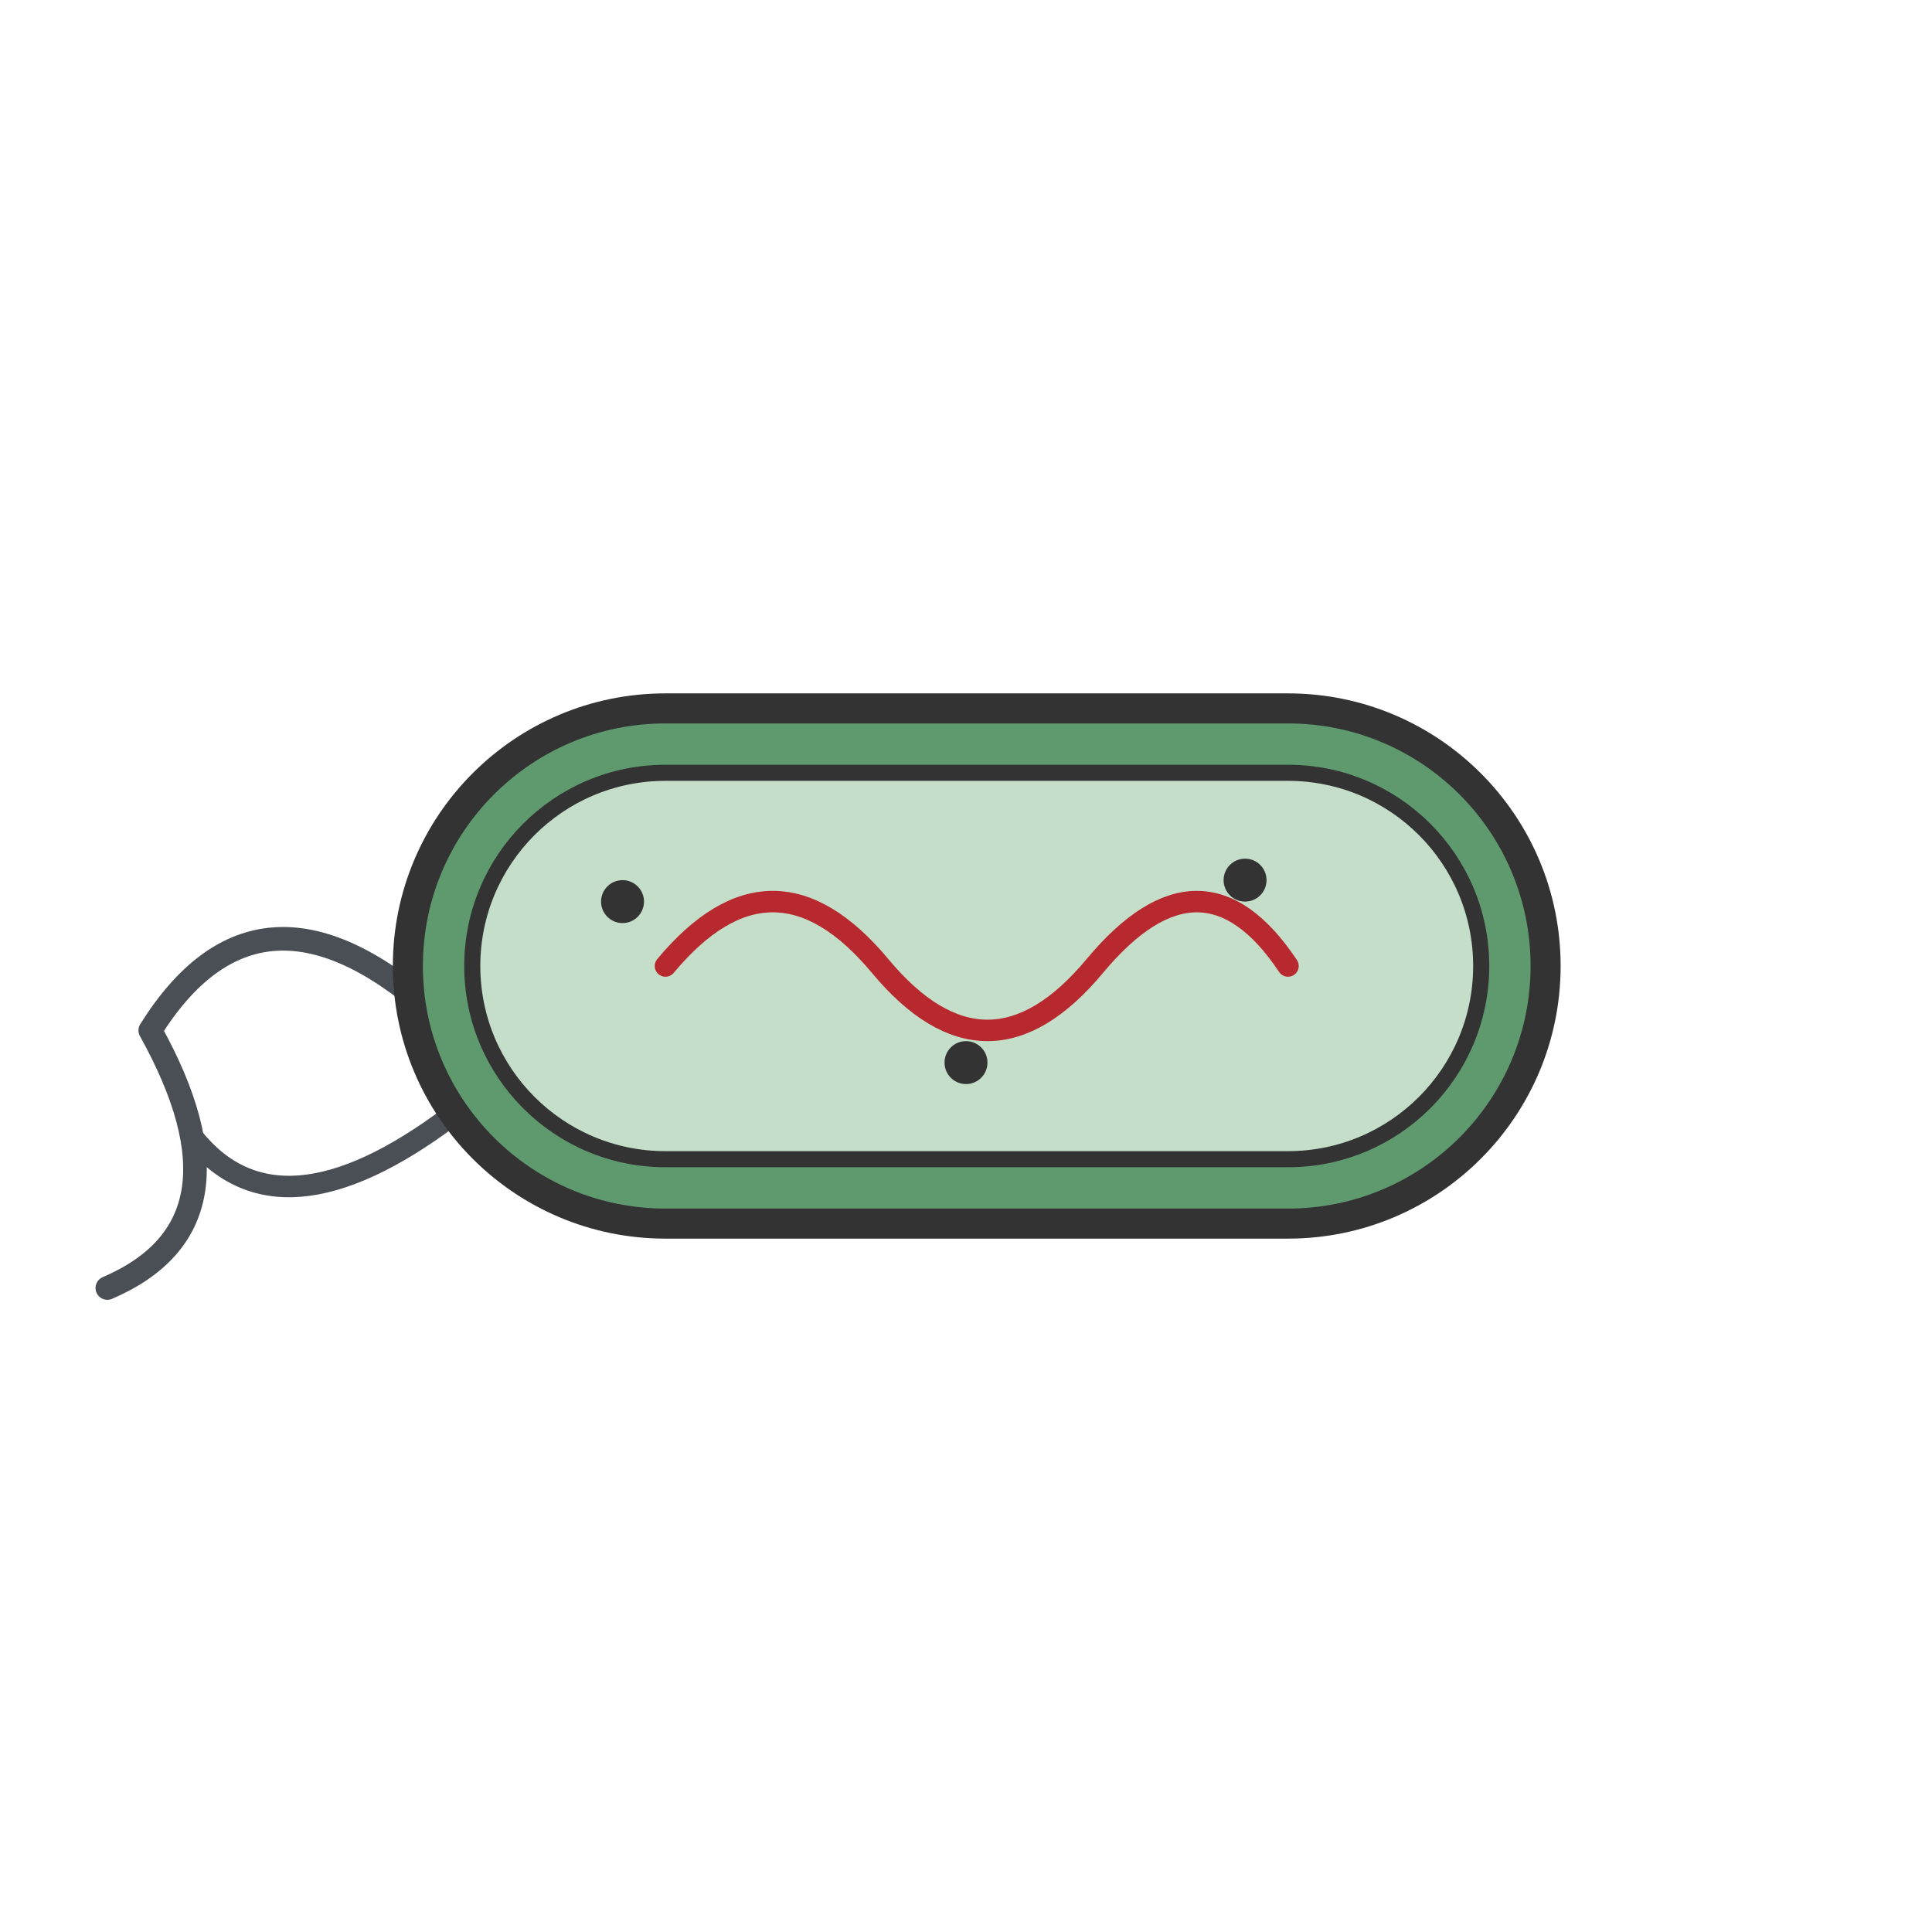
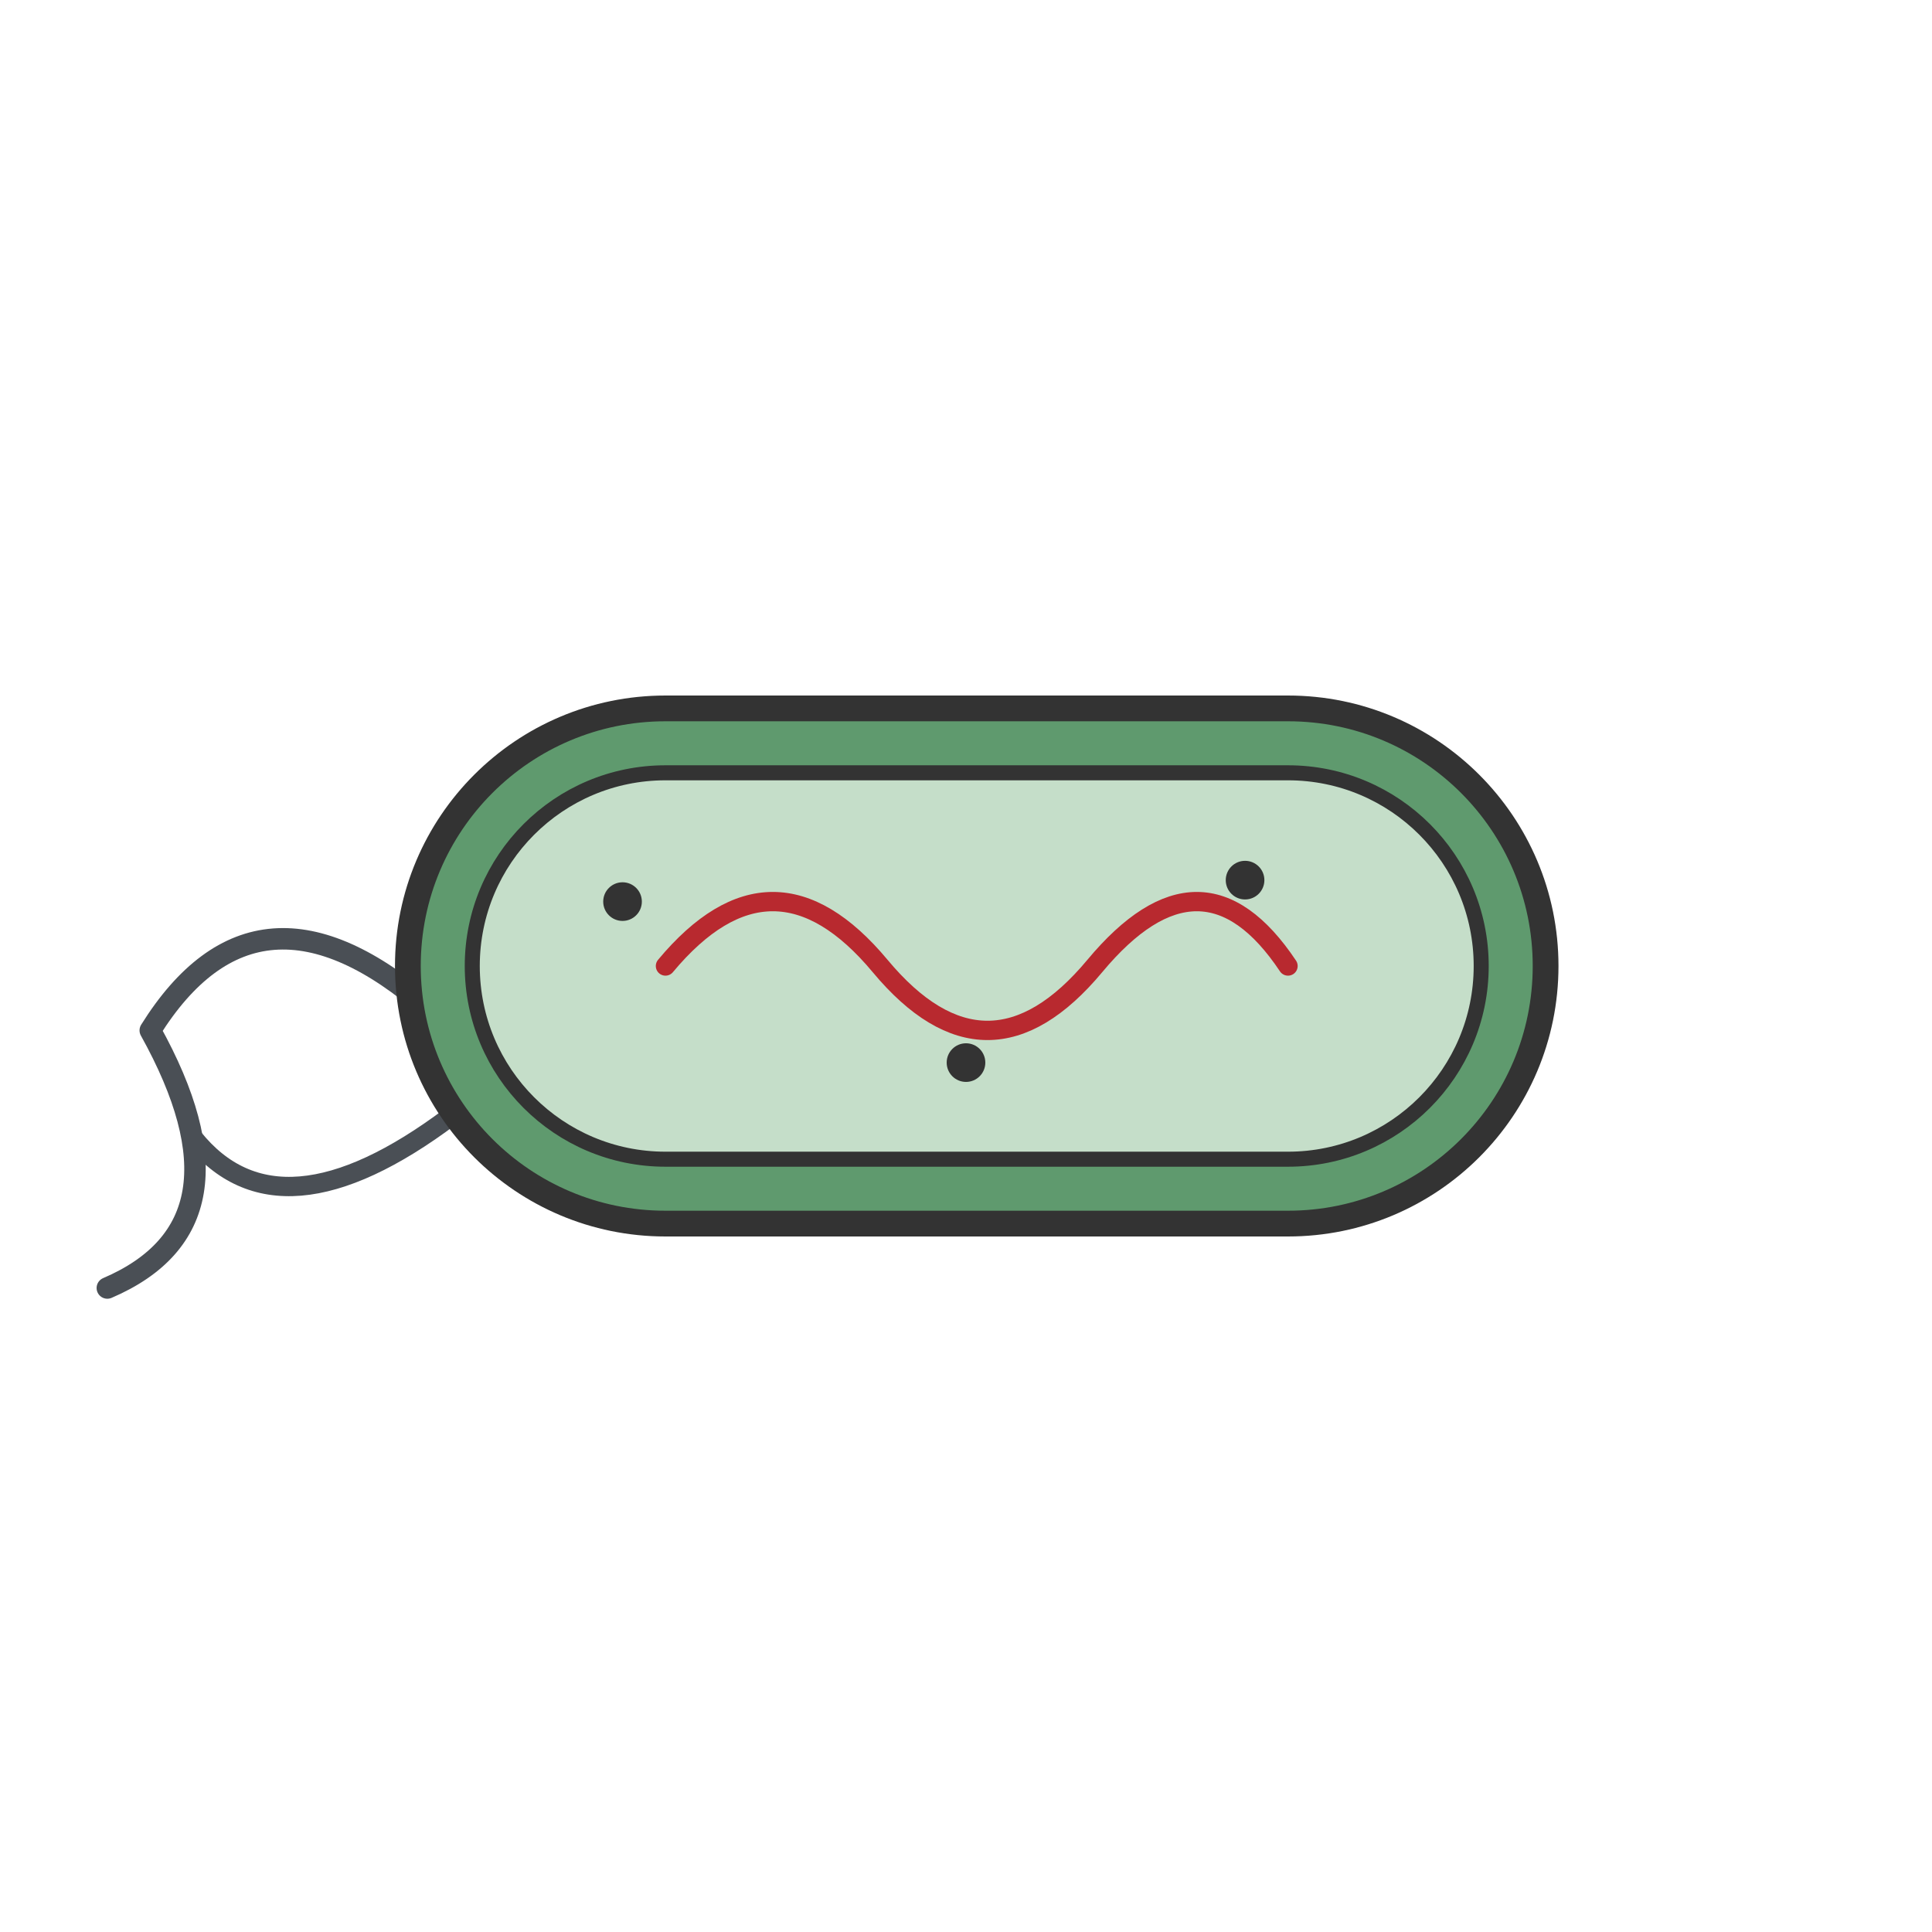
<svg xmlns="http://www.w3.org/2000/svg" width="180" height="180" viewBox="0 0 180 180">
  <g stroke-linecap="round" stroke-linejoin="round">
-     <path d="M40 94 Q24 80 14 96 Q24 114 10 120" fill="none" stroke="#4A4F55" stroke-width="2.2" />
-     <path d="M42 104 Q26 116 18 106" fill="none" stroke="#4A4F55" stroke-width="2.0" />
-     <rect x="38" y="66" width="106" height="48" rx="24" fill="#5F9A6E" stroke="#333333" stroke-width="2.8" />
-     <rect x="44" y="72" width="94" height="36" rx="18" fill="#C5DEC9" stroke="#333333" stroke-width="1.5" />
-     <path d="M62 90 Q72 78 82 90 T102 90 T120 90" fill="none" stroke="#B8292F" stroke-width="2.0" />
-     <circle cx="58" cy="84" r="2" fill="#333333" stroke="none" />
-     <circle cx="116" cy="82" r="2" fill="#333333" stroke="none" />
-     <circle cx="90" cy="99" r="2" fill="#333333" stroke="none" />
+     <path d="M40 94 Q24 80 14 96 Q24 114 10 120" fill="none" stroke="#4A4F55" stroke-width="2.0" />
+     <path d="M42 104 Q26 116 18 106" fill="none" stroke="#4A4F55" stroke-width="1.8" />
+     <rect x="38" y="66" width="106" height="48" rx="24" fill="#5F9A6E" stroke="#333333" stroke-width="2.4" />
+     <rect x="44" y="72" width="94" height="36" rx="18" fill="#C5DEC9" stroke="#333333" stroke-width="1.4" />
+     <path d="M62 90 Q72 78 82 90 T102 90 T120 90" fill="none" stroke="#B8292F" stroke-width="1.8" />
+     <circle cx="58" cy="84" r="1.8" fill="#333333" stroke="none" />
+     <circle cx="116" cy="82" r="1.8" fill="#333333" stroke="none" />
+     <circle cx="90" cy="99" r="1.8" fill="#333333" stroke="none" />
  </g>
</svg>
